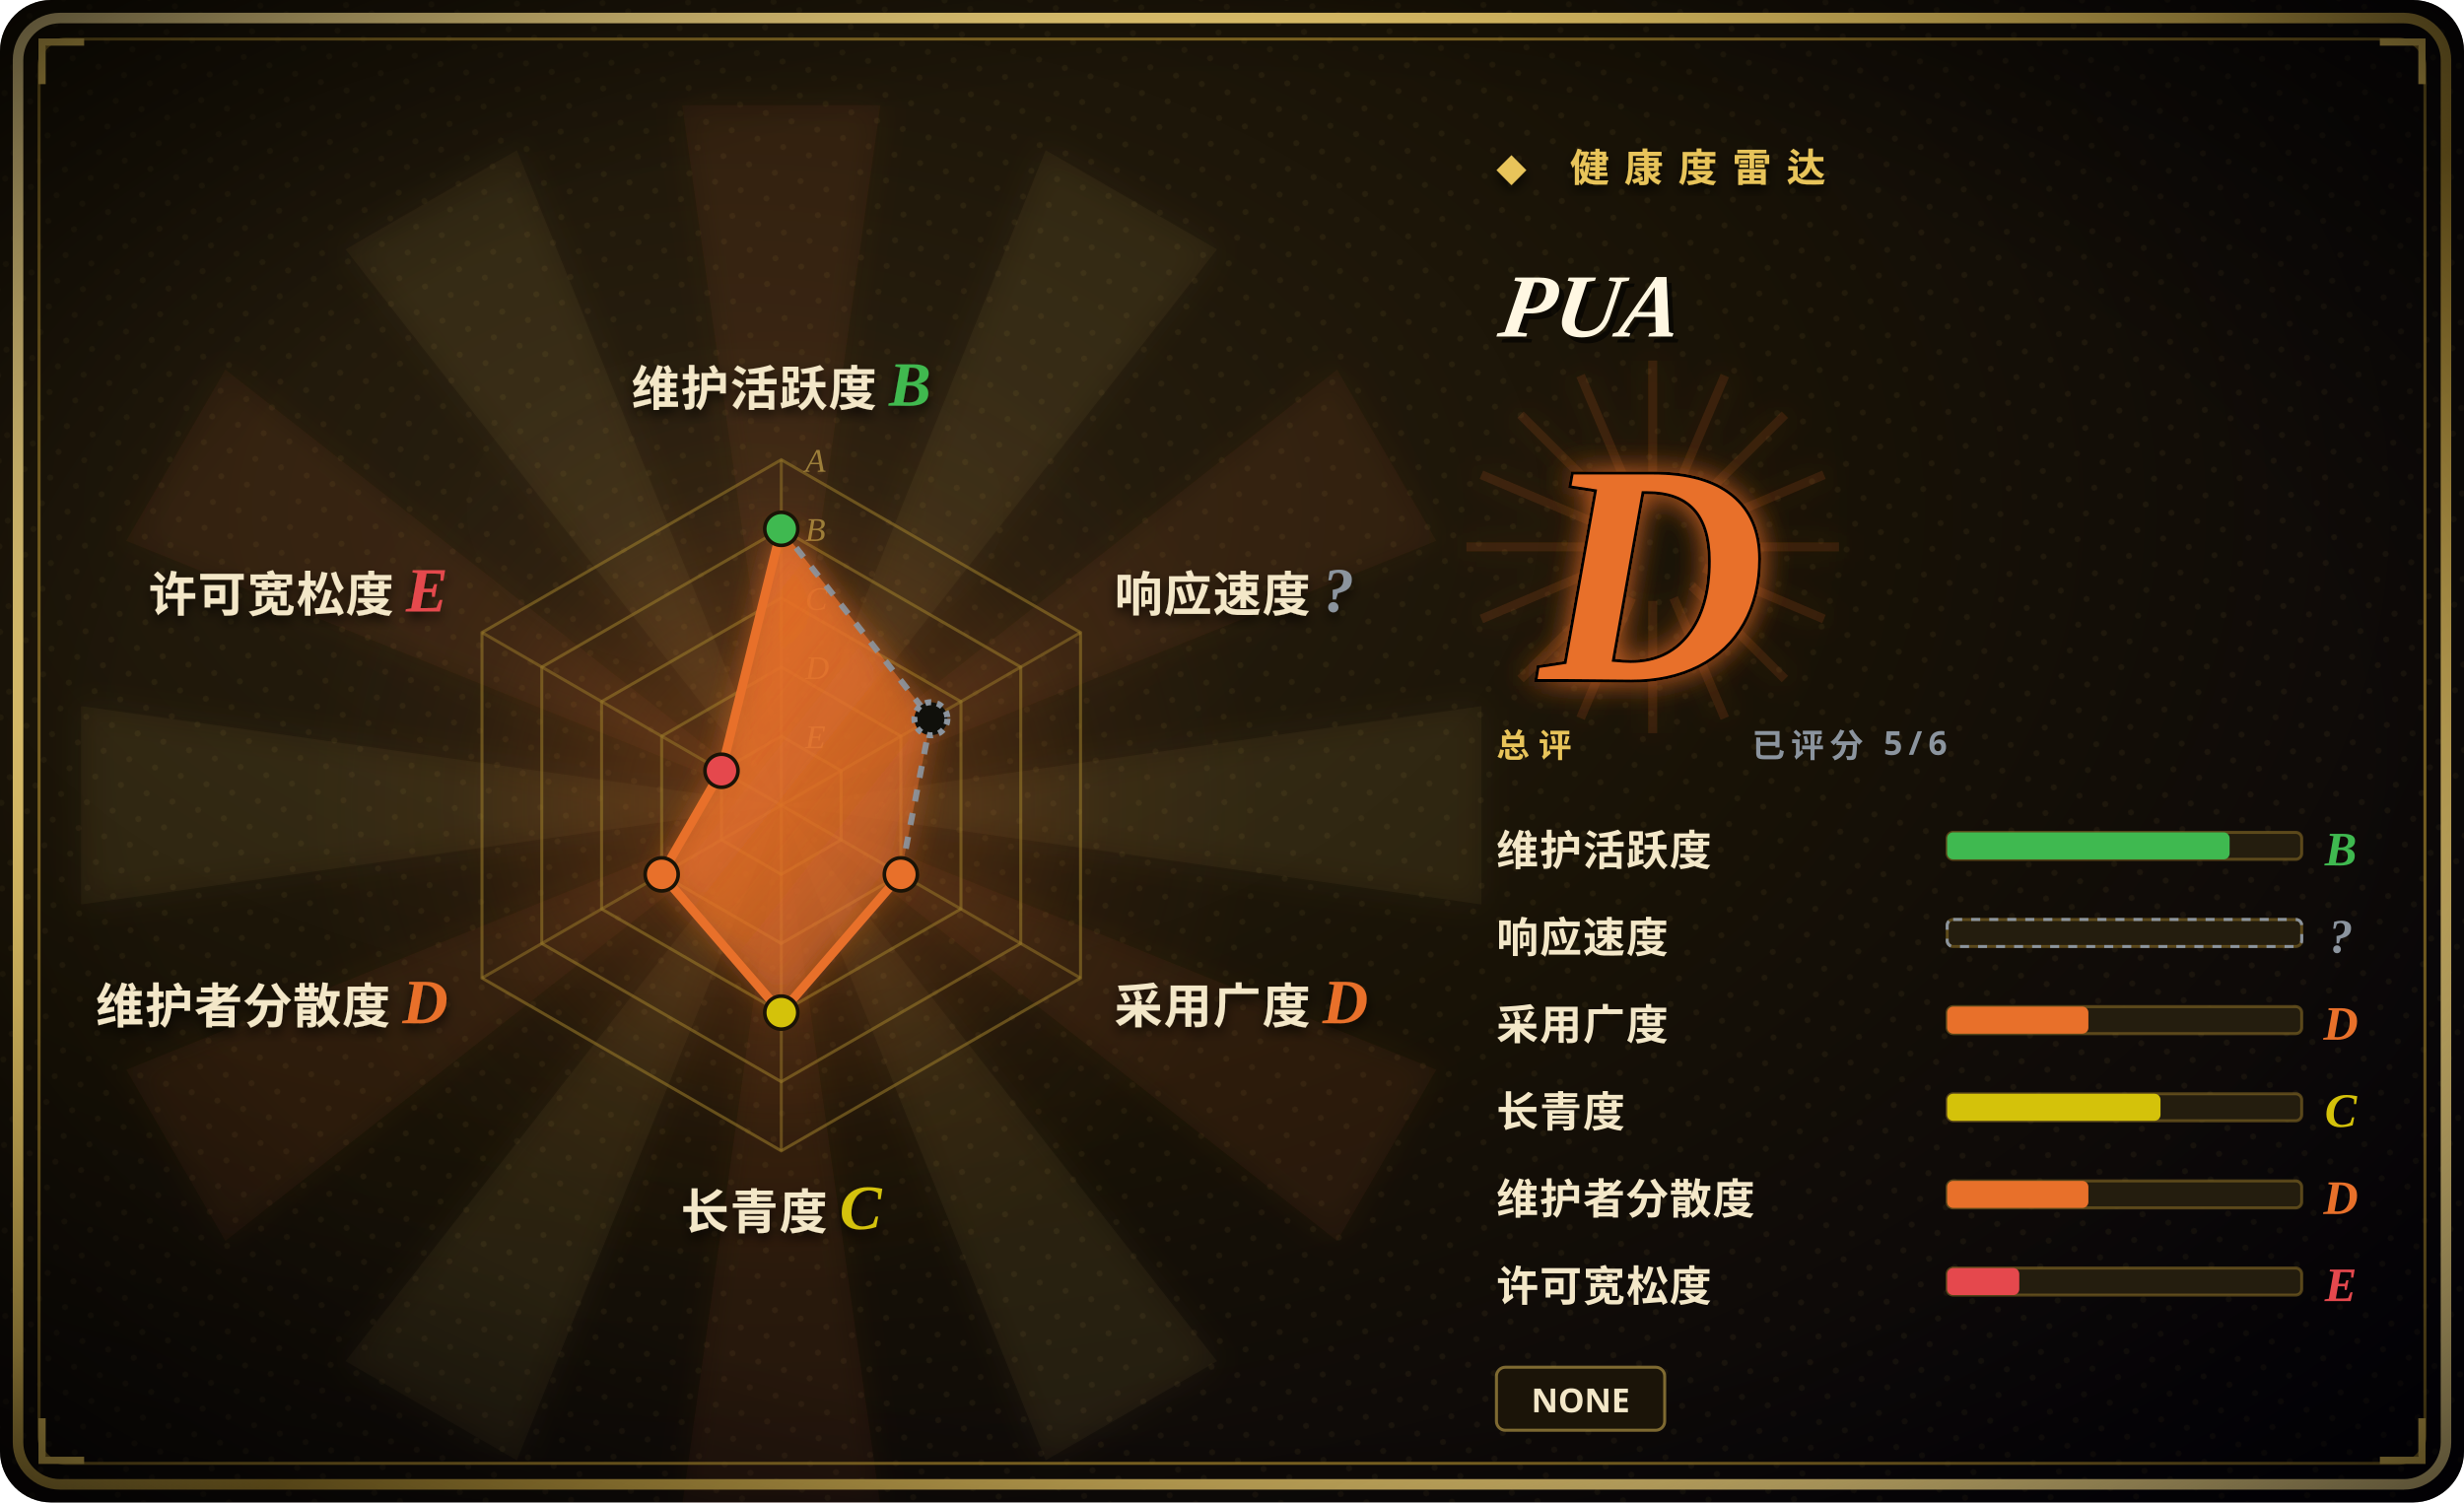
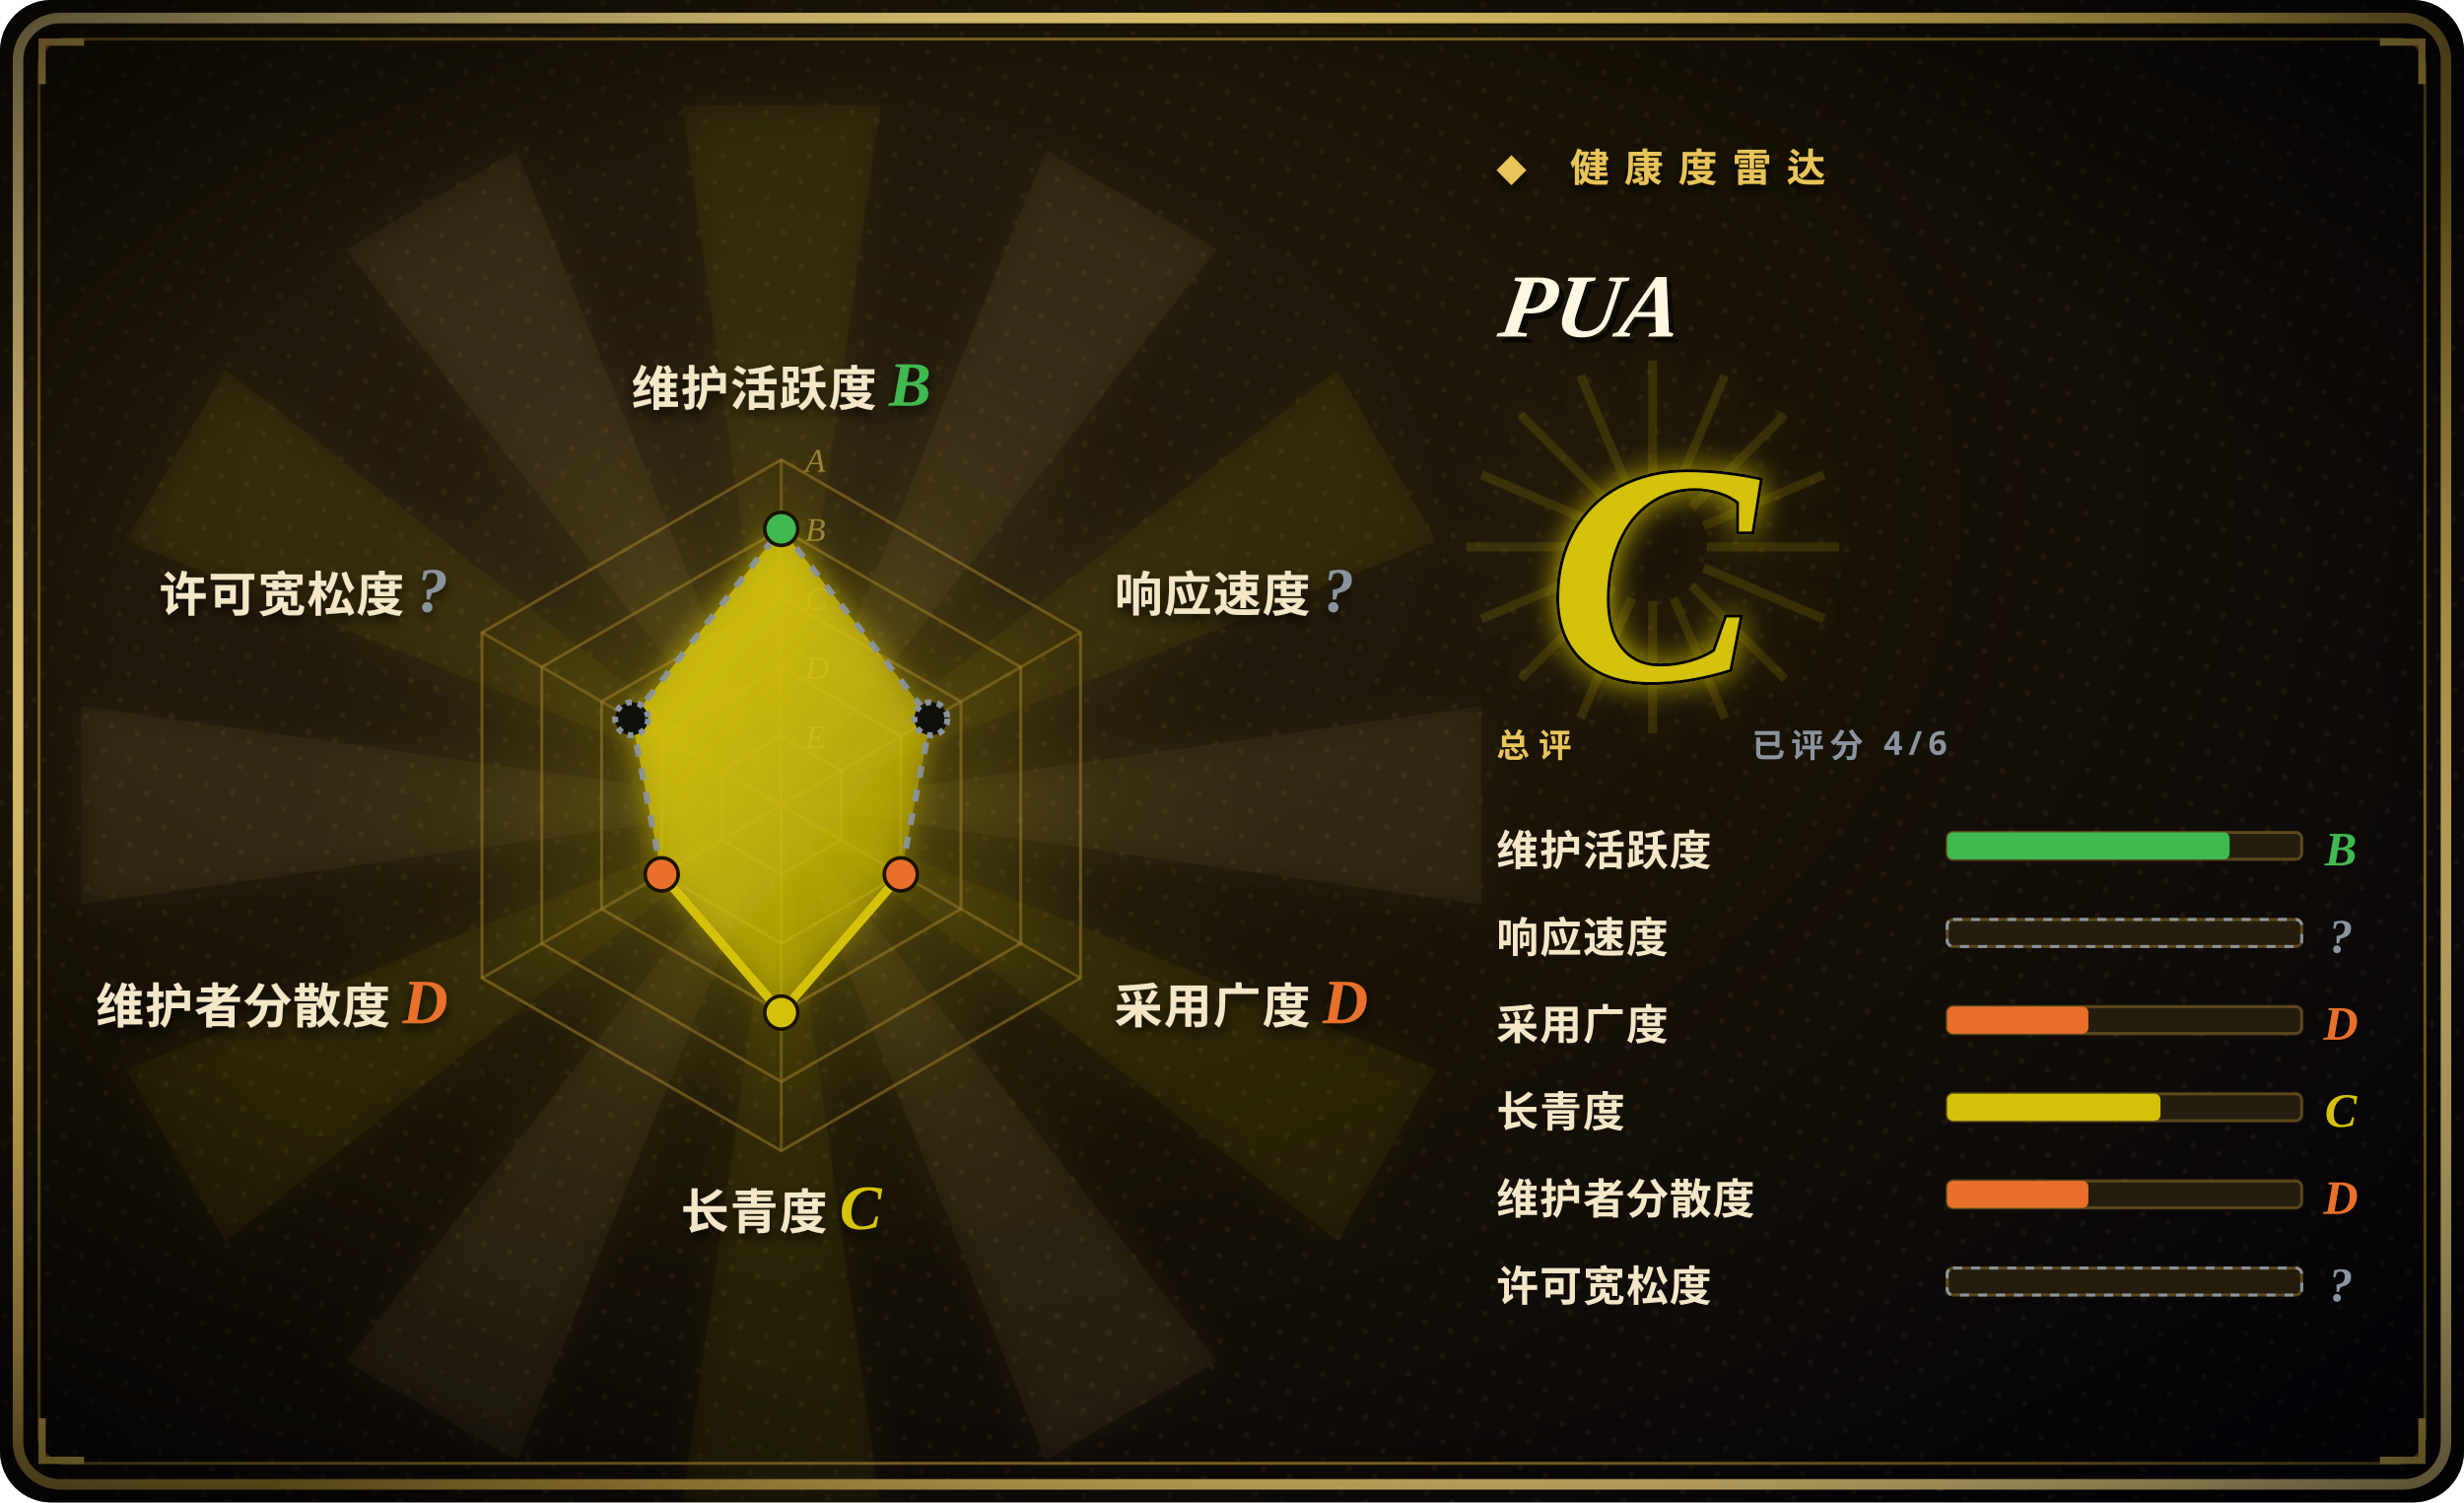
<svg xmlns="http://www.w3.org/2000/svg" width="820" height="500" viewBox="0 0 820 500">
  <defs>
    <radialGradient id="bg" cx="30%" cy="34%" r="90%">
      <stop offset="0%" stop-color="#2a2010" />
      <stop offset="48%" stop-color="#181206" />
      <stop offset="100%" stop-color="#05030a" />
    </radialGradient>
    <radialGradient id="vig" cx="50%" cy="50%" r="72%">
      <stop offset="62%" stop-color="#000000" stop-opacity="0" />
      <stop offset="100%" stop-color="#000000" stop-opacity="0.72" />
    </radialGradient>
    <linearGradient id="frame" x1="0" y1="0" x2="1" y2="1">
      <stop offset="0%" stop-color="#f6dd92" />
      <stop offset="45%" stop-color="#E8C45A" />
      <stop offset="55%" stop-color="#9c7d2a" />
      <stop offset="100%" stop-color="#f6dd92" />
    </linearGradient>
    <linearGradient id="poly" x1="0" y1="0" x2="0.7" y2="1">
-       <stop offset="0%" stop-color="#E8702A" stop-opacity="0.92" />
-       <stop offset="100%" stop-color="#E8702A" stop-opacity="0.34" />
+       <stop offset="0%" stop-color="#D4C20A" stop-opacity="0.92" />
+       <stop offset="100%" stop-color="#D4C20A" stop-opacity="0.34" />
    </linearGradient>
    <radialGradient id="halo" cx="50%" cy="50%" r="50%">
-       <stop offset="0%" stop-color="#E8702A" stop-opacity="0.34" />
-       <stop offset="68%" stop-color="#E8702A" stop-opacity="0.04" />
-       <stop offset="100%" stop-color="#E8702A" stop-opacity="0" />
+       <stop offset="0%" stop-color="#D4C20A" stop-opacity="0.34" />
+       <stop offset="68%" stop-color="#D4C20A" stop-opacity="0.04" />
+       <stop offset="100%" stop-color="#D4C20A" stop-opacity="0" />
    </radialGradient>
    <filter id="glow" x="-60%" y="-60%" width="220%" height="220%">
      <feGaussianBlur stdDeviation="5" result="b" />
      <feMerge>
        <feMergeNode in="b" />
        <feMergeNode in="SourceGraphic" />
      </feMerge>
    </filter>
    <filter id="soft" x="-30%" y="-30%" width="160%" height="160%">
      <feDropShadow dx="0" dy="2" stdDeviation="2" flood-color="#000" flood-opacity="0.7" />
    </filter>
    <pattern id="halftone" width="9" height="9" patternUnits="userSpaceOnUse" patternTransform="rotate(18)">
      <circle cx="2" cy="2" r="1" fill="#E8C45A" fill-opacity="0.06" />
    </pattern>
  </defs>
  <rect width="820" height="500" rx="17" fill="url(#bg)" />
  <rect width="820" height="500" rx="17" fill="url(#halftone)" />
  <g opacity="0.5" filter="url(#glow)">
    <path d="M260,268 L493,235 L493,301 Z" fill="#E8C45A" fill-opacity="0.10" />
-     <path d="M260,268 L478,356 L445,413 Z" fill="#E8702A" fill-opacity="0.10" />
+     <path d="M260,268 L478,356 L445,413 Z" fill="#D4C20A" fill-opacity="0.10" />
    <path d="M260,268 L405,453 L348,486 Z" fill="#E8C45A" fill-opacity="0.10" />
-     <path d="M260,268 L293,501 L227,501 Z" fill="#E8702A" fill-opacity="0.10" />
+     <path d="M260,268 L293,501 L227,501 Z" fill="#D4C20A" fill-opacity="0.10" />
    <path d="M260,268 L172,486 L115,453 Z" fill="#E8C45A" fill-opacity="0.10" />
-     <path d="M260,268 L75,413 L42,356 Z" fill="#E8702A" fill-opacity="0.10" />
+     <path d="M260,268 L75,413 L42,356 Z" fill="#D4C20A" fill-opacity="0.10" />
    <path d="M260,268 L27,301 L27,235 Z" fill="#E8C45A" fill-opacity="0.10" />
-     <path d="M260,268 L42,180 L75,123 Z" fill="#E8702A" fill-opacity="0.10" />
+     <path d="M260,268 L42,180 L75,123 Z" fill="#D4C20A" fill-opacity="0.10" />
    <path d="M260,268 L115,83 L172,50 Z" fill="#E8C45A" fill-opacity="0.10" />
-     <path d="M260,268 L227,35 L293,35 Z" fill="#E8702A" fill-opacity="0.10" />
+     <path d="M260,268 L227,35 L293,35 Z" fill="#D4C20A" fill-opacity="0.10" />
    <path d="M260,268 L348,50 L405,83 Z" fill="#E8C45A" fill-opacity="0.10" />
-     <path d="M260,268 L445,123 L478,180 Z" fill="#E8702A" fill-opacity="0.10" />
+     <path d="M260,268 L445,123 L478,180 Z" fill="#D4C20A" fill-opacity="0.10" />
  </g>
  <circle cx="260" cy="268" r="161" fill="url(#halo)" />
  <rect x="6" y="6" width="808" height="488" rx="14" fill="none" stroke="url(#frame)" stroke-width="3.5" />
  <rect x="13" y="13" width="794" height="474" rx="9" fill="none" stroke="#9c7d2a" stroke-width="1" stroke-opacity="0.8" />
  <path d="M14,28 L14,14 L28,14" fill="none" stroke="#E8C45A" stroke-width="2.4" />
  <path d="M806,28 L806,14 L792,14" fill="none" stroke="#E8C45A" stroke-width="2.4" />
  <path d="M14,472 L14,486 L28,486" fill="none" stroke="#E8C45A" stroke-width="2.4" />
  <path d="M806,472 L806,486 L792,486" fill="none" stroke="#E8C45A" stroke-width="2.4" />
  <rect width="820" height="500" rx="17" fill="url(#vig)" />
  <polygon points="260.0,153.0 359.6,210.5 359.6,325.5 260.0,383.0 160.4,325.5 160.4,210.5" fill="none" stroke="#9c7d2a" stroke-opacity="0.55" stroke-width="1" />
  <polygon points="260.0,176.0 339.7,222.0 339.7,314.0 260.0,360.0 180.3,314.0 180.3,222.0" fill="none" stroke="#9c7d2a" stroke-opacity="0.55" stroke-width="1" />
  <polygon points="260.0,199.0 319.8,233.5 319.8,302.5 260.0,337.0 200.2,302.5 200.2,233.5" fill="none" stroke="#9c7d2a" stroke-opacity="0.55" stroke-width="1" />
  <polygon points="260.0,222.0 299.8,245.0 299.8,291.0 260.0,314.0 220.2,291.0 220.2,245.0" fill="none" stroke="#9c7d2a" stroke-opacity="0.55" stroke-width="1" />
  <polygon points="260.0,245.0 279.9,256.5 279.9,279.5 260.0,291.0 240.1,279.5 240.1,256.5" fill="none" stroke="#9c7d2a" stroke-opacity="0.55" stroke-width="1" />
  <line x1="260" y1="268" x2="260.0" y2="153.0" stroke="#9c7d2a" stroke-opacity="0.5" stroke-width="1" />
  <line x1="260" y1="268" x2="359.6" y2="210.5" stroke="#9c7d2a" stroke-opacity="0.5" stroke-width="1" />
  <line x1="260" y1="268" x2="359.6" y2="325.5" stroke="#9c7d2a" stroke-opacity="0.5" stroke-width="1" />
  <line x1="260" y1="268" x2="260.0" y2="383.0" stroke="#9c7d2a" stroke-opacity="0.5" stroke-width="1" />
  <line x1="260" y1="268" x2="160.4" y2="325.5" stroke="#9c7d2a" stroke-opacity="0.5" stroke-width="1" />
  <line x1="260" y1="268" x2="160.4" y2="210.5" stroke="#9c7d2a" stroke-opacity="0.5" stroke-width="1" />
  <text x="268" y="157.0" font-size="11" font-style="italic" fill="#E8C45A" fill-opacity="0.55" font-family="'Georgia','Times New Roman',serif">A</text>
  <text x="268" y="180.0" font-size="11" font-style="italic" fill="#E8C45A" fill-opacity="0.55" font-family="'Georgia','Times New Roman',serif">B</text>
  <text x="268" y="203.0" font-size="11" font-style="italic" fill="#E8C45A" fill-opacity="0.55" font-family="'Georgia','Times New Roman',serif">C</text>
  <text x="268" y="226.0" font-size="11" font-style="italic" fill="#E8C45A" fill-opacity="0.55" font-family="'Georgia','Times New Roman',serif">D</text>
  <text x="268" y="249.0" font-size="11" font-style="italic" fill="#E8C45A" fill-opacity="0.55" font-family="'Georgia','Times New Roman',serif">E</text>
-   <polygon points="260.0,176.0 309.8,239.2 299.8,291.0 260.0,337.0 220.2,291.0 240.1,256.5" fill="url(#poly)" filter="url(#glow)" />
+   <polygon points="260.0,176.0 309.8,239.2 299.8,291.0 260.0,337.0 220.2,291.0 210.2,239.2" fill="url(#poly)" filter="url(#glow)" />
  <line x1="260.0" y1="176.0" x2="309.8" y2="239.2" stroke="#8B949E" stroke-width="2" stroke-dasharray="4 4" stroke-opacity="0.92" />
  <line x1="309.8" y1="239.2" x2="299.8" y2="291.0" stroke="#8B949E" stroke-width="2" stroke-dasharray="4 4" stroke-opacity="0.92" />
-   <line x1="299.8" y1="291.0" x2="260.0" y2="337.0" stroke="#E8702A" stroke-width="3" />
-   <line x1="260.0" y1="337.0" x2="220.2" y2="291.0" stroke="#E8702A" stroke-width="3" />
-   <line x1="220.2" y1="291.0" x2="240.1" y2="256.5" stroke="#E8702A" stroke-width="3" />
-   <line x1="240.1" y1="256.5" x2="260.0" y2="176.0" stroke="#E8702A" stroke-width="3" />
+   <line x1="299.8" y1="291.0" x2="260.0" y2="337.0" stroke="#D4C20A" stroke-width="3" />
+   <line x1="260.0" y1="337.0" x2="220.2" y2="291.0" stroke="#D4C20A" stroke-width="3" />
+   <line x1="220.2" y1="291.0" x2="210.2" y2="239.2" stroke="#8B949E" stroke-width="2" stroke-dasharray="4 4" stroke-opacity="0.92" />
+   <line x1="210.2" y1="239.2" x2="260.0" y2="176.0" stroke="#8B949E" stroke-width="2" stroke-dasharray="4 4" stroke-opacity="0.92" />
  <circle cx="260.0" cy="176.0" r="5.5" fill="#3FB950" stroke="#1a1306" stroke-width="1.2" />
  <circle cx="309.8" cy="239.2" r="5.5" fill="#10100b" stroke="#8B949E" stroke-width="2" stroke-dasharray="2 2" />
  <circle cx="299.8" cy="291.0" r="5.5" fill="#E8702A" stroke="#1a1306" stroke-width="1.2" />
  <circle cx="260.0" cy="337.0" r="5.5" fill="#D4C20A" stroke="#1a1306" stroke-width="1.2" />
  <circle cx="220.2" cy="291.0" r="5.5" fill="#E8702A" stroke="#1a1306" stroke-width="1.2" />
-   <circle cx="240.1" cy="256.5" r="5.5" fill="#E5484D" stroke="#1a1306" stroke-width="1.2" />
+   <circle cx="210.2" cy="239.2" r="5.5" fill="#10100b" stroke="#8B949E" stroke-width="2" stroke-dasharray="2 2" />
  <text x="260.0" y="135.0" font-size="16" font-weight="900" fill="#f3e7c8" text-anchor="middle" font-family="'PingFang SC','Hiragino Sans GB','Heiti SC','Microsoft YaHei',sans-serif" letter-spacing="0.4" filter="url(#soft)">维护活跃度 <tspan fill="#3FB950" font-family="'Georgia','Times New Roman',serif" font-style="italic" font-size="21">B</tspan>
  </text>
  <text x="370.9" y="203.5" font-size="16" font-weight="900" fill="#f3e7c8" text-anchor="start" font-family="'PingFang SC','Hiragino Sans GB','Heiti SC','Microsoft YaHei',sans-serif" letter-spacing="0.4" filter="url(#soft)">响应速度 <tspan fill="#8B949E" font-family="'Georgia','Times New Roman',serif" font-style="italic" font-size="21">?</tspan>
  </text>
  <text x="370.9" y="340.5" font-size="16" font-weight="900" fill="#f3e7c8" text-anchor="start" font-family="'PingFang SC','Hiragino Sans GB','Heiti SC','Microsoft YaHei',sans-serif" letter-spacing="0.4" filter="url(#soft)">采用广度 <tspan fill="#E8702A" font-family="'Georgia','Times New Roman',serif" font-style="italic" font-size="21">D</tspan>
  </text>
  <text x="260.0" y="409.0" font-size="16" font-weight="900" fill="#f3e7c8" text-anchor="middle" font-family="'PingFang SC','Hiragino Sans GB','Heiti SC','Microsoft YaHei',sans-serif" letter-spacing="0.4" filter="url(#soft)">长青度 <tspan fill="#D4C20A" font-family="'Georgia','Times New Roman',serif" font-style="italic" font-size="21">C</tspan>
  </text>
  <text x="149.1" y="340.5" font-size="16" font-weight="900" fill="#f3e7c8" text-anchor="end" font-family="'PingFang SC','Hiragino Sans GB','Heiti SC','Microsoft YaHei',sans-serif" letter-spacing="0.4" filter="url(#soft)">维护者分散度 <tspan fill="#E8702A" font-family="'Georgia','Times New Roman',serif" font-style="italic" font-size="21">D</tspan>
  </text>
-   <text x="149.1" y="203.5" font-size="16" font-weight="900" fill="#f3e7c8" text-anchor="end" font-family="'PingFang SC','Hiragino Sans GB','Heiti SC','Microsoft YaHei',sans-serif" letter-spacing="0.4" filter="url(#soft)">许可宽松度 <tspan fill="#E5484D" font-family="'Georgia','Times New Roman',serif" font-style="italic" font-size="21">E</tspan>
+   <text x="149.1" y="203.5" font-size="16" font-weight="900" fill="#f3e7c8" text-anchor="end" font-family="'PingFang SC','Hiragino Sans GB','Heiti SC','Microsoft YaHei',sans-serif" letter-spacing="0.4" filter="url(#soft)">许可宽松度 <tspan fill="#8B949E" font-family="'Georgia','Times New Roman',serif" font-style="italic" font-size="21">?</tspan>
  </text>
  <text x="498" y="60" font-size="13" letter-spacing="5" fill="#E8C45A" font-weight="900" font-family="'PingFang SC','Hiragino Sans GB','Heiti SC','Microsoft YaHei',sans-serif" filter="url(#soft)">◆ 健康度雷达</text>
  <g transform="translate(498,112) skewX(-9)">
    <text x="2" y="2" font-size="30" font-weight="900" font-style="italic" fill="#000" fill-opacity="0.6" font-family="'Georgia','Times New Roman',serif">PUA</text>
    <text x="0" y="0" font-size="30" font-weight="900" font-style="italic" fill="#fff7e2" font-family="'Georgia','Times New Roman',serif">PUA</text>
  </g>
  <line x1="498" y1="124" x2="648" y2="124" stroke="url(#frame)" stroke-width="2" />
  <g opacity="0.85" filter="url(#glow)">
-     <line x1="568" y1="182" x2="612" y2="182" stroke="#E8702A" stroke-opacity="0.16" stroke-width="3" />
-     <line x1="567" y1="189" x2="607" y2="206" stroke="#E8702A" stroke-opacity="0.16" stroke-width="3" />
-     <line x1="563" y1="195" x2="594" y2="226" stroke="#E8702A" stroke-opacity="0.16" stroke-width="3" />
-     <line x1="557" y1="199" x2="574" y2="239" stroke="#E8702A" stroke-opacity="0.16" stroke-width="3" />
-     <line x1="550" y1="200" x2="550" y2="244" stroke="#E8702A" stroke-opacity="0.16" stroke-width="3" />
-     <line x1="543" y1="199" x2="526" y2="239" stroke="#E8702A" stroke-opacity="0.16" stroke-width="3" />
-     <line x1="537" y1="195" x2="506" y2="226" stroke="#E8702A" stroke-opacity="0.16" stroke-width="3" />
-     <line x1="533" y1="189" x2="493" y2="206" stroke="#E8702A" stroke-opacity="0.16" stroke-width="3" />
-     <line x1="532" y1="182" x2="488" y2="182" stroke="#E8702A" stroke-opacity="0.16" stroke-width="3" />
-     <line x1="533" y1="175" x2="493" y2="158" stroke="#E8702A" stroke-opacity="0.16" stroke-width="3" />
-     <line x1="537" y1="169" x2="506" y2="138" stroke="#E8702A" stroke-opacity="0.16" stroke-width="3" />
-     <line x1="543" y1="165" x2="526" y2="125" stroke="#E8702A" stroke-opacity="0.16" stroke-width="3" />
-     <line x1="550" y1="164" x2="550" y2="120" stroke="#E8702A" stroke-opacity="0.16" stroke-width="3" />
-     <line x1="557" y1="165" x2="574" y2="125" stroke="#E8702A" stroke-opacity="0.16" stroke-width="3" />
-     <line x1="563" y1="169" x2="594" y2="138" stroke="#E8702A" stroke-opacity="0.16" stroke-width="3" />
-     <line x1="567" y1="175" x2="607" y2="158" stroke="#E8702A" stroke-opacity="0.16" stroke-width="3" />
+     <line x1="568" y1="182" x2="612" y2="182" stroke="#D4C20A" stroke-opacity="0.16" stroke-width="3" />
+     <line x1="567" y1="189" x2="607" y2="206" stroke="#D4C20A" stroke-opacity="0.16" stroke-width="3" />
+     <line x1="563" y1="195" x2="594" y2="226" stroke="#D4C20A" stroke-opacity="0.16" stroke-width="3" />
+     <line x1="557" y1="199" x2="574" y2="239" stroke="#D4C20A" stroke-opacity="0.16" stroke-width="3" />
+     <line x1="550" y1="200" x2="550" y2="244" stroke="#D4C20A" stroke-opacity="0.16" stroke-width="3" />
+     <line x1="543" y1="199" x2="526" y2="239" stroke="#D4C20A" stroke-opacity="0.16" stroke-width="3" />
+     <line x1="537" y1="195" x2="506" y2="226" stroke="#D4C20A" stroke-opacity="0.16" stroke-width="3" />
+     <line x1="533" y1="189" x2="493" y2="206" stroke="#D4C20A" stroke-opacity="0.16" stroke-width="3" />
+     <line x1="532" y1="182" x2="488" y2="182" stroke="#D4C20A" stroke-opacity="0.16" stroke-width="3" />
+     <line x1="533" y1="175" x2="493" y2="158" stroke="#D4C20A" stroke-opacity="0.16" stroke-width="3" />
+     <line x1="537" y1="169" x2="506" y2="138" stroke="#D4C20A" stroke-opacity="0.16" stroke-width="3" />
+     <line x1="543" y1="165" x2="526" y2="125" stroke="#D4C20A" stroke-opacity="0.16" stroke-width="3" />
+     <line x1="550" y1="164" x2="550" y2="120" stroke="#D4C20A" stroke-opacity="0.16" stroke-width="3" />
+     <line x1="557" y1="165" x2="574" y2="125" stroke="#D4C20A" stroke-opacity="0.16" stroke-width="3" />
+     <line x1="563" y1="169" x2="594" y2="138" stroke="#D4C20A" stroke-opacity="0.16" stroke-width="3" />
+     <line x1="567" y1="175" x2="607" y2="158" stroke="#D4C20A" stroke-opacity="0.16" stroke-width="3" />
  </g>
-   <text x="550" y="226" font-size="104" font-weight="900" font-style="italic" text-anchor="middle" fill="#E8702A" stroke="#000" stroke-width="2" paint-order="stroke" font-family="'Georgia','Times New Roman',serif" filter="url(#glow)">D</text>
+   <text x="550" y="226" font-size="104" font-weight="900" font-style="italic" text-anchor="middle" fill="#D4C20A" stroke="#000" stroke-width="2" paint-order="stroke" font-family="'Georgia','Times New Roman',serif" filter="url(#glow)">C</text>
  <text x="498" y="252" font-size="11" letter-spacing="3" fill="#E8C45A" font-family="'PingFang SC','Hiragino Sans GB','Heiti SC','Microsoft YaHei',sans-serif" font-weight="900">总评</text>
-   <text x="648" y="252" font-size="11" letter-spacing="2" fill="#8B949E" font-family="'PingFang SC','Hiragino Sans GB','Heiti SC','Microsoft YaHei',sans-serif" font-weight="900" text-anchor="end">已评分 5/6</text>
+   <text x="648" y="252" font-size="11" letter-spacing="2" fill="#8B949E" font-family="'PingFang SC','Hiragino Sans GB','Heiti SC','Microsoft YaHei',sans-serif" font-weight="900" text-anchor="end">已评分 4/6</text>
  <text x="498" y="288" font-size="14" font-weight="900" fill="#f3e7c8" font-family="'PingFang SC','Hiragino Sans GB','Heiti SC','Microsoft YaHei',sans-serif" letter-spacing="0.4">维护活跃度</text>
  <rect x="648" y="277" width="118" height="9" rx="2" fill="#241d0e" stroke="#9c7d2a" stroke-opacity="0.5" />
  <rect x="648" y="277" width="94" height="9" rx="2" fill="#3FB950" />
  <text x="779" y="288" font-size="16" font-weight="900" font-style="italic" fill="#3FB950" font-family="'Georgia','Times New Roman',serif" text-anchor="middle">B</text>
  <text x="498" y="317" font-size="14" font-weight="900" fill="#f3e7c8" font-family="'PingFang SC','Hiragino Sans GB','Heiti SC','Microsoft YaHei',sans-serif" letter-spacing="0.4">响应速度</text>
  <rect x="648" y="306" width="118" height="9" rx="2" fill="#241d0e" stroke="#9c7d2a" stroke-opacity="0.5" />
  <rect x="648" y="306" width="118" height="9" rx="2" fill="none" stroke="#8B949E" stroke-dasharray="3 3" />
  <text x="779" y="317" font-size="16" font-weight="900" font-style="italic" fill="#8B949E" font-family="'Georgia','Times New Roman',serif" text-anchor="middle">?</text>
  <text x="498" y="346" font-size="14" font-weight="900" fill="#f3e7c8" font-family="'PingFang SC','Hiragino Sans GB','Heiti SC','Microsoft YaHei',sans-serif" letter-spacing="0.4">采用广度</text>
  <rect x="648" y="335" width="118" height="9" rx="2" fill="#241d0e" stroke="#9c7d2a" stroke-opacity="0.5" />
  <rect x="648" y="335" width="47" height="9" rx="2" fill="#E8702A" />
  <text x="779" y="346" font-size="16" font-weight="900" font-style="italic" fill="#E8702A" font-family="'Georgia','Times New Roman',serif" text-anchor="middle">D</text>
  <text x="498" y="375" font-size="14" font-weight="900" fill="#f3e7c8" font-family="'PingFang SC','Hiragino Sans GB','Heiti SC','Microsoft YaHei',sans-serif" letter-spacing="0.4">长青度</text>
  <rect x="648" y="364" width="118" height="9" rx="2" fill="#241d0e" stroke="#9c7d2a" stroke-opacity="0.5" />
  <rect x="648" y="364" width="71" height="9" rx="2" fill="#D4C20A" />
  <text x="779" y="375" font-size="16" font-weight="900" font-style="italic" fill="#D4C20A" font-family="'Georgia','Times New Roman',serif" text-anchor="middle">C</text>
  <text x="498" y="404" font-size="14" font-weight="900" fill="#f3e7c8" font-family="'PingFang SC','Hiragino Sans GB','Heiti SC','Microsoft YaHei',sans-serif" letter-spacing="0.4">维护者分散度</text>
  <rect x="648" y="393" width="118" height="9" rx="2" fill="#241d0e" stroke="#9c7d2a" stroke-opacity="0.5" />
  <rect x="648" y="393" width="47" height="9" rx="2" fill="#E8702A" />
  <text x="779" y="404" font-size="16" font-weight="900" font-style="italic" fill="#E8702A" font-family="'Georgia','Times New Roman',serif" text-anchor="middle">D</text>
  <text x="498" y="433" font-size="14" font-weight="900" fill="#f3e7c8" font-family="'PingFang SC','Hiragino Sans GB','Heiti SC','Microsoft YaHei',sans-serif" letter-spacing="0.4">许可宽松度</text>
  <rect x="648" y="422" width="118" height="9" rx="2" fill="#241d0e" stroke="#9c7d2a" stroke-opacity="0.5" />
-   <rect x="648" y="422" width="24" height="9" rx="2" fill="#E5484D" />
-   <text x="779" y="433" font-size="16" font-weight="900" font-style="italic" fill="#E5484D" font-family="'Georgia','Times New Roman',serif" text-anchor="middle">E</text>
-   <rect x="498" y="455" width="56" height="21" rx="3" fill="#1b1408" stroke="#E8C45A" stroke-opacity="0.5" />
-   <text x="526.0" y="470" font-size="11" font-weight="700" fill="#f3e7c8" text-anchor="middle" font-family="'PingFang SC','Hiragino Sans GB','Heiti SC','Microsoft YaHei',sans-serif">NONE</text>
+   <rect x="648" y="422" width="118" height="9" rx="2" fill="none" stroke="#8B949E" stroke-dasharray="3 3" />
+   <text x="779" y="433" font-size="16" font-weight="900" font-style="italic" fill="#8B949E" font-family="'Georgia','Times New Roman',serif" text-anchor="middle">?</text>
</svg>
